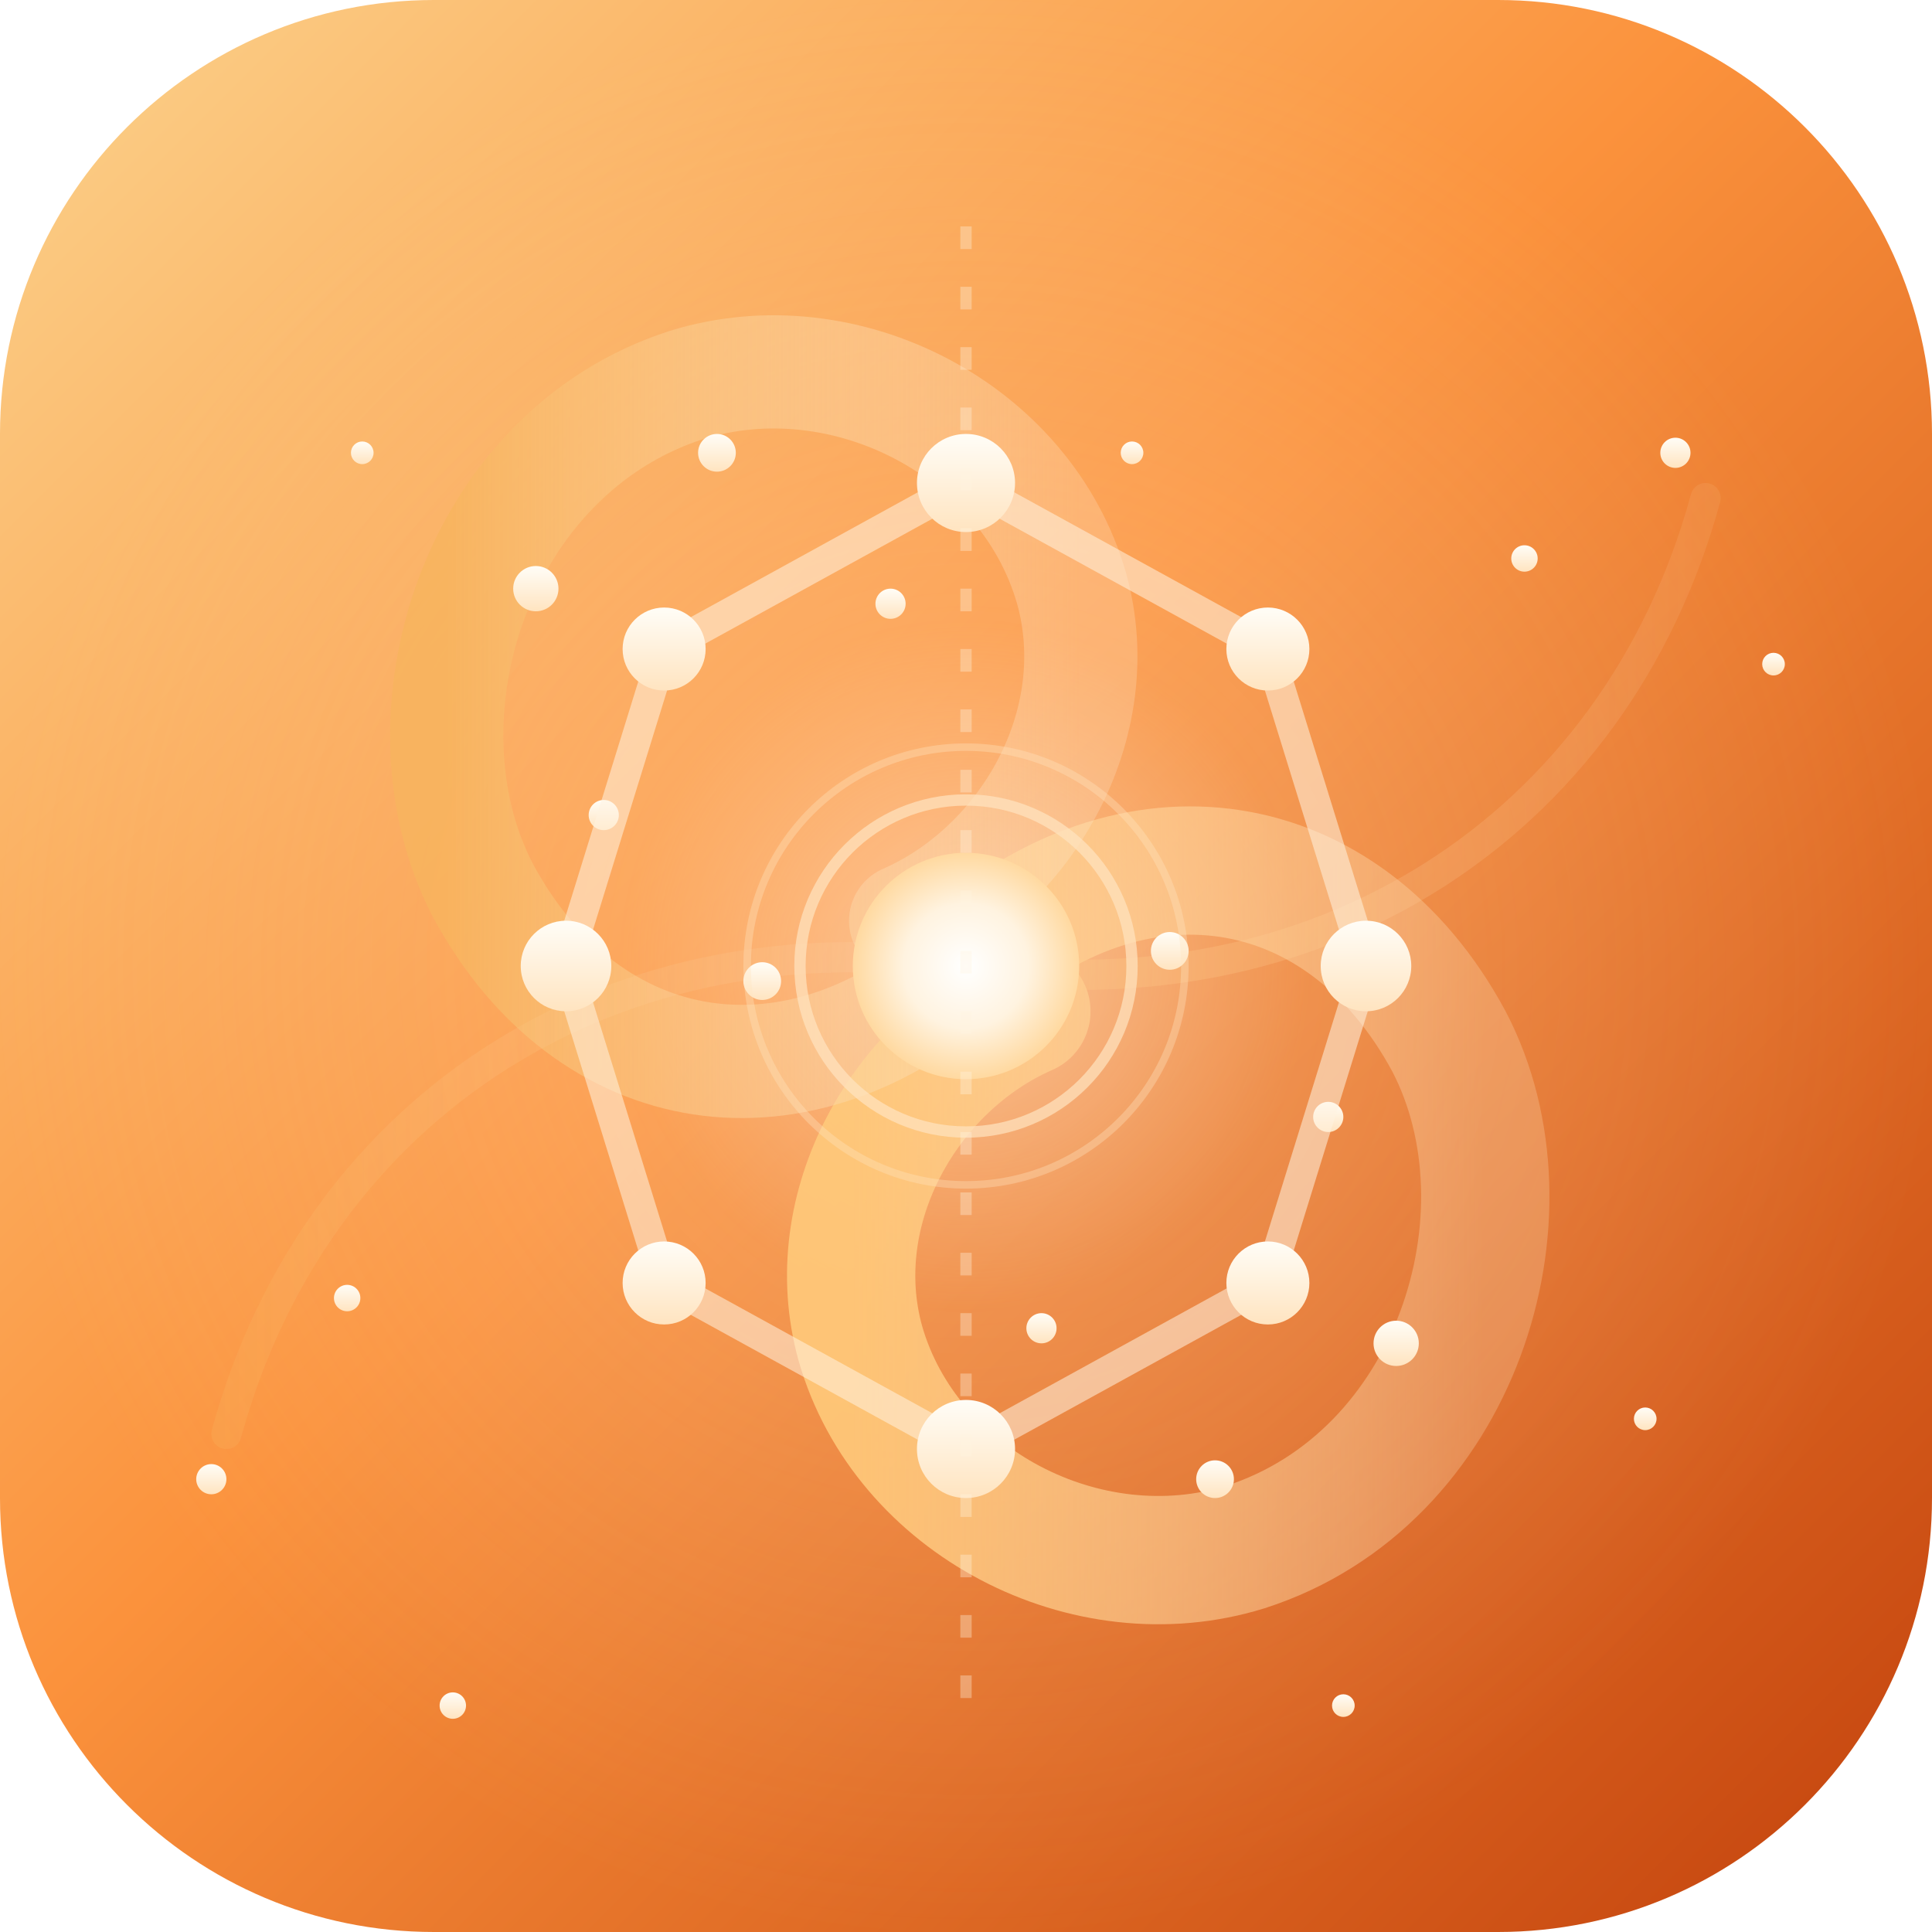
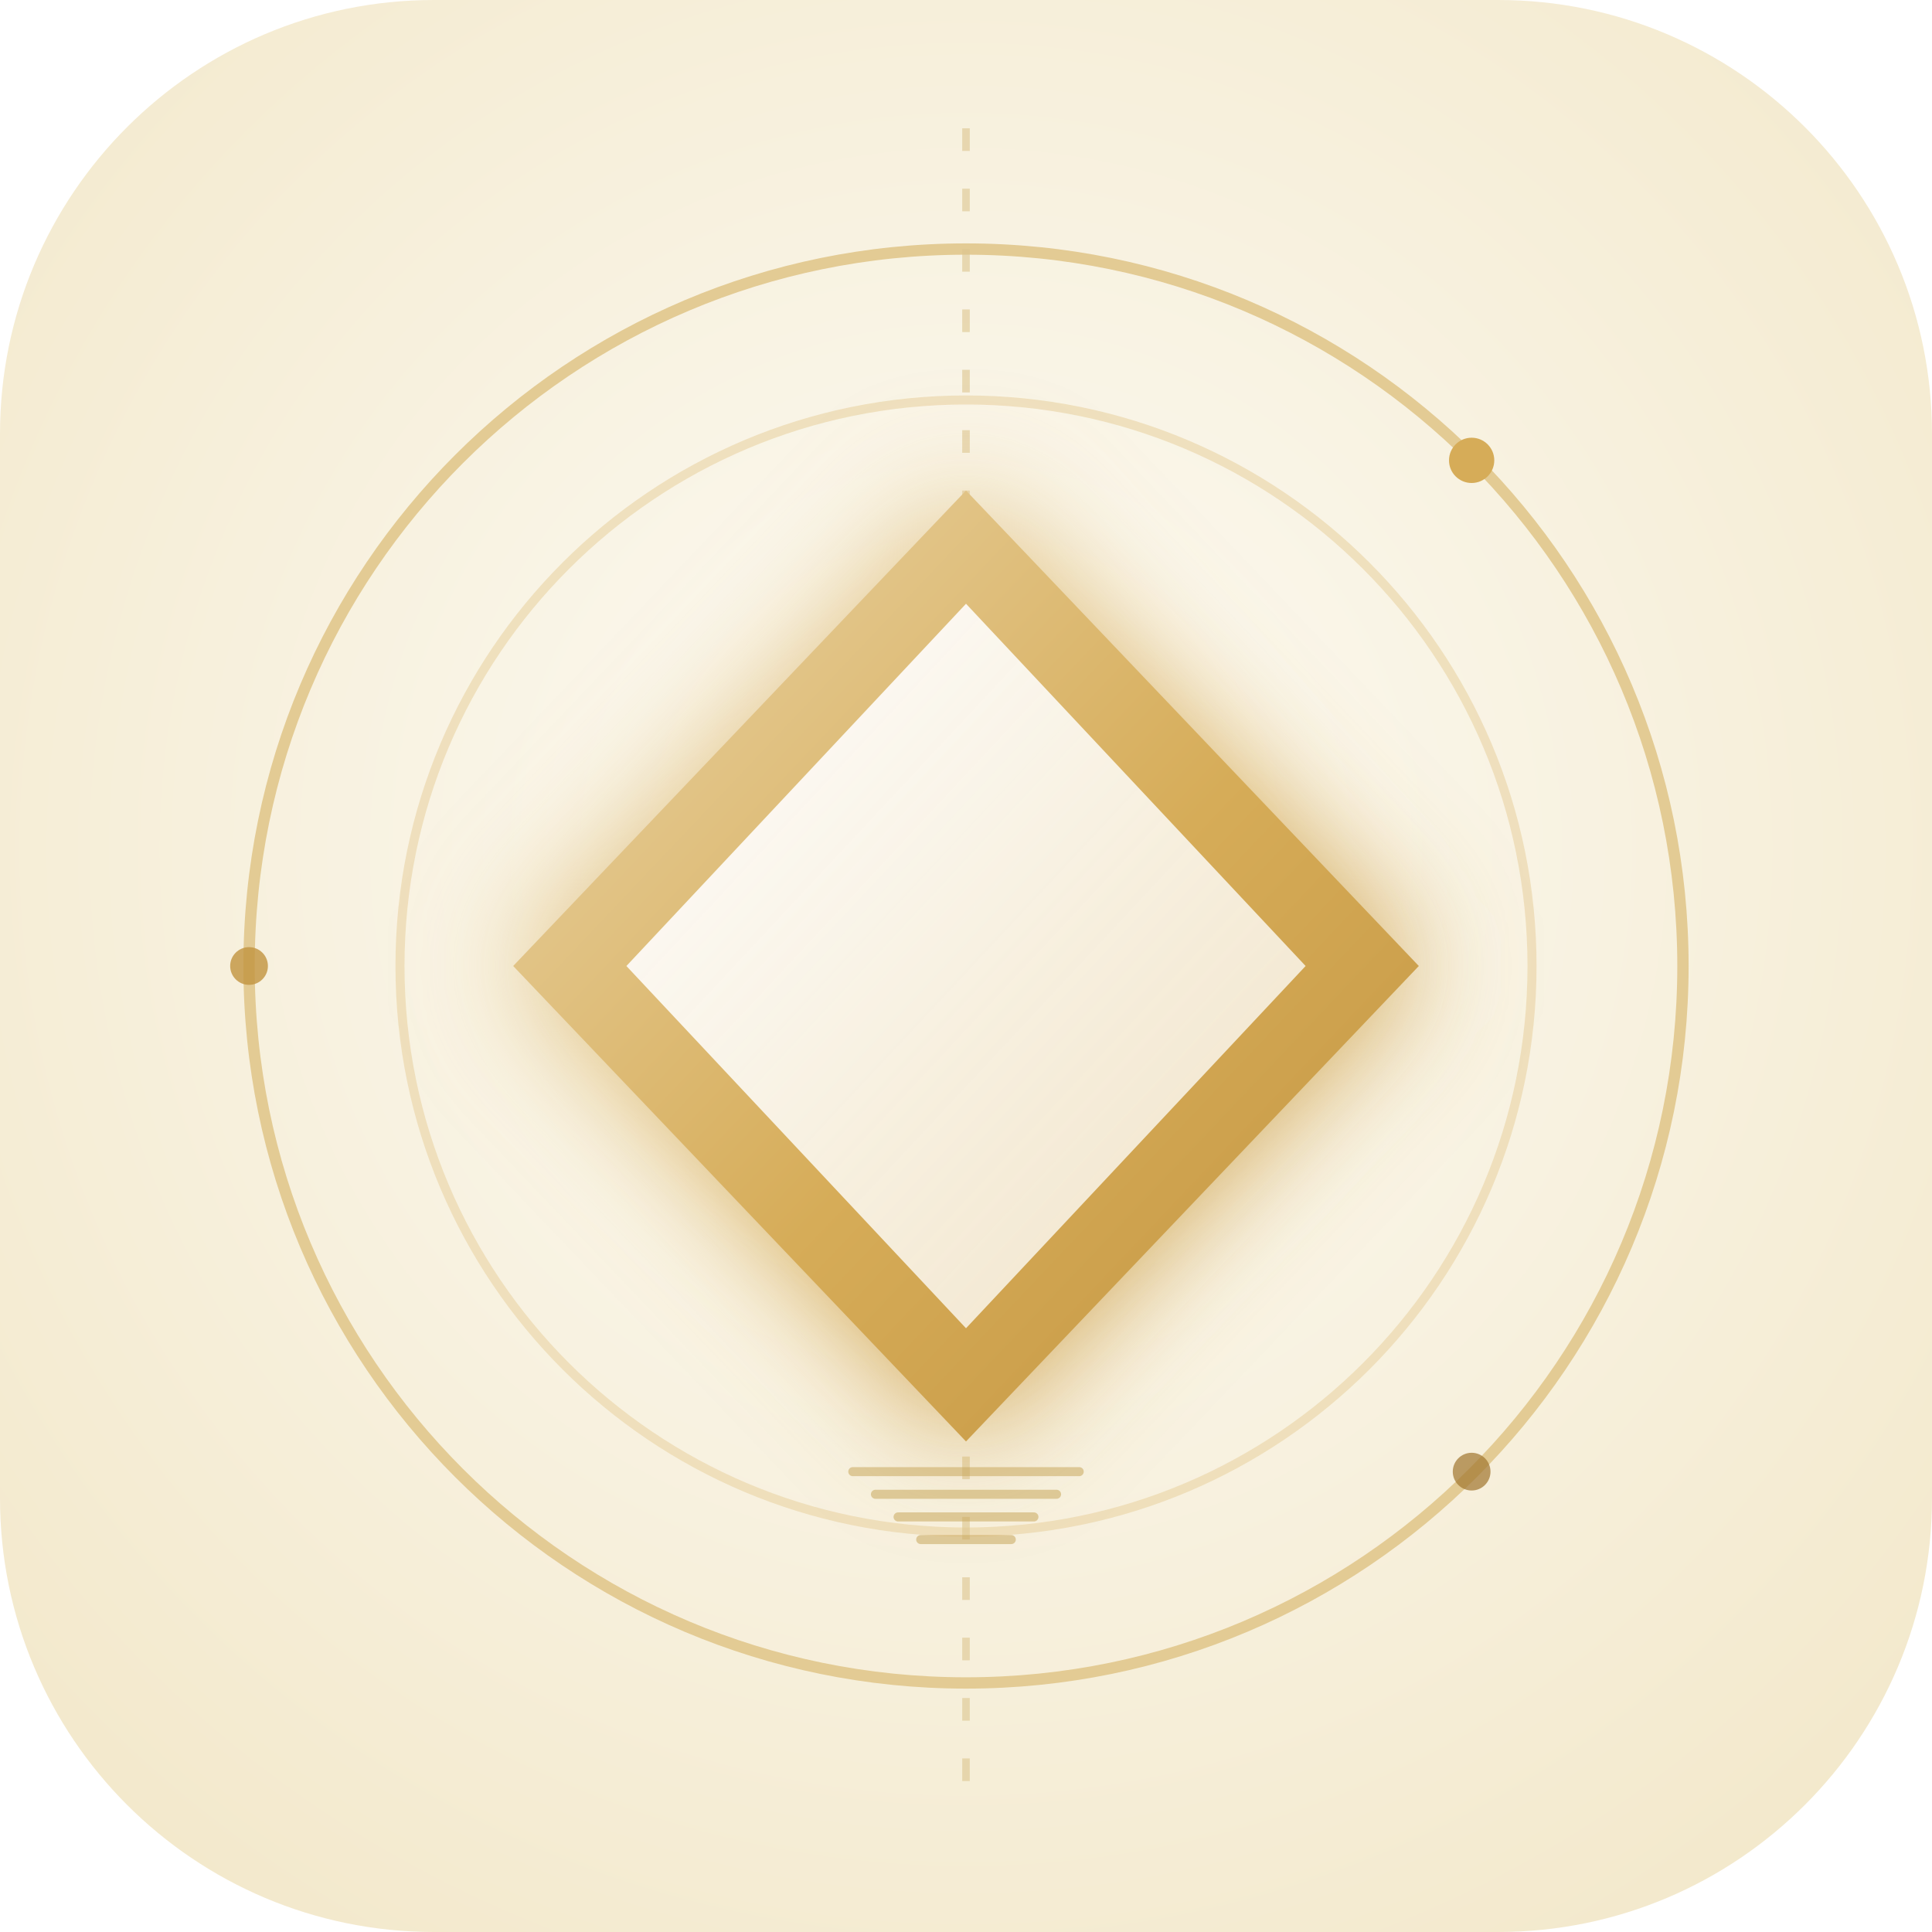
<svg xmlns="http://www.w3.org/2000/svg" viewBox="0 0 512 512" width="512" height="512">
  <defs>
-     <linearGradient id="bg" x1="0" y1="0" x2="1" y2="1">
-       <stop offset="0%" stop-color="#FBD38D" />
-       <stop offset="45%" stop-color="#FB923C" />
-       <stop offset="100%" stop-color="#C2410C" />
+     <radialGradient id="bg" cx="50%" cy="44%" r="72%">
+       <stop offset="0%" stop-color="#FDFBF5" />
+       <stop offset="100%" stop-color="#F2E7C8" />
+     </radialGradient>
+     <linearGradient id="nucleus" x1="0%" y1="0%" x2="100%" y2="100%">
+       <stop offset="0%" stop-color="#EBD7AC" />
+       <stop offset="55%" stop-color="#D6AC58" />
+       <stop offset="100%" stop-color="#C2933F" />
    </linearGradient>
-     <radialGradient id="coreGlow" cx="0.5" cy="0.5" r="0.5">
-       <stop offset="0%" stop-color="#FFF7ED" stop-opacity="0.55" />
-       <stop offset="35%" stop-color="#FFEDD5" stop-opacity="0.18" />
-       <stop offset="100%" stop-color="#FFEDD5" stop-opacity="0" />
-     </radialGradient>
-     <radialGradient id="coreStar" cx="0.5" cy="0.5" r="0.5">
-       <stop offset="0%" stop-color="#FFFFFF" />
-       <stop offset="55%" stop-color="#FFF3E0" />
-       <stop offset="100%" stop-color="#FFD9A0" />
-     </radialGradient>
-     <linearGradient id="arm1" x1="0" y1="0" x2="1" y2="0">
-       <stop offset="0%" stop-color="#FFC97A" stop-opacity="0.9" />
-       <stop offset="100%" stop-color="#FFE4C0" stop-opacity="0.25" />
+     <linearGradient id="coreHighlight" x1="0%" y1="0%" x2="100%" y2="100%">
+       <stop offset="0%" stop-color="#FFFFFF" stop-opacity="0.95" />
+       <stop offset="100%" stop-color="#FCFAF3" stop-opacity="0.75" />
    </linearGradient>
-     <linearGradient id="arm2" x1="0" y1="0" x2="1" y2="0">
-       <stop offset="0%" stop-color="#F8B45E" stop-opacity="0.85" />
-       <stop offset="100%" stop-color="#FFF0D8" stop-opacity="0.22" />
-     </linearGradient>
-     <linearGradient id="star" x1="0" y1="0" x2="0" y2="1">
-       <stop offset="0%" stop-color="#FFFDF7" />
-       <stop offset="100%" stop-color="#FFE4C0" />
-     </linearGradient>
+     <filter id="glow" x="-60%" y="-60%" width="220%" height="220%">
+       <feGaussianBlur in="SourceGraphic" stdDeviation="16" />
+     </filter>
  </defs>
-   <rect width="512" height="512" rx="115" ry="115" fill="url(#bg)" />
-   <rect width="512" height="512" rx="115" ry="115" fill="url(#coreGlow)" />
-   <g fill="none" stroke-linecap="round">
-     <path d="M 256 256 C 300 216 356 224 384 276 C 408 322 386 392 330 410 C 288 423 240 398 228 356 C 218 320 240 282 272 268" stroke="url(#arm1)" stroke-width="34" />
-     <path d="M 256 256 C 212 296 156 288 128 236 C 104 190 126 120 182 102 C 224 89 272 114 284 156 C 294 192 272 230 240 244" stroke="url(#arm2)" stroke-width="30" />
-     <path d="M 256 256 C 348 270 428 220 452 132" stroke="url(#arm1)" stroke-width="8" opacity="0.35" />
-     <path d="M 256 256 C 164 242 84 292 60 380" stroke="url(#arm2)" stroke-width="8" opacity="0.30" />
+   <rect width="512" height="512" rx="115" fill="url(#bg)" />
+   <circle cx="256" cy="256" r="190" fill="none" stroke="#E3CB94" stroke-width="3" />
+   <circle cx="256" cy="256" r="150" fill="none" stroke="#EBD7AC" stroke-width="2.4" opacity="0.7" />
+   <line x1="256" y1="34" x2="256" y2="478" stroke="#DCC58F" stroke-width="2" stroke-dasharray="6 10" opacity="0.6" />
+   <polygon points="256,130 376,256 256,382 136,256" fill="url(#nucleus)" filter="url(#glow)" />
+   <polygon points="256,130 376,256 256,382 136,256" fill="url(#nucleus)" />
+   <polygon points="256,160 346,256 256,352 166,256" fill="url(#coreHighlight)" />
+   <g stroke="#C9A85C" stroke-width="2.4" opacity="0.55" stroke-linecap="round">
+     <line x1="226" y1="390" x2="286" y2="390" />
+     <line x1="232" y1="396" x2="280" y2="396" />
+     <line x1="238" y1="402" x2="274" y2="402" />
+     <line x1="244" y1="408" x2="268" y2="408" />
  </g>
-   <g fill="url(#star)">
-     <circle cx="310" cy="252" r="5" />
-     <circle cx="352" cy="296" r="4" />
-     <circle cx="370" cy="356" r="6" />
-     <circle cx="322" cy="392" r="5" />
-     <circle cx="276" cy="352" r="4" />
-     <circle cx="202" cy="260" r="5" />
-     <circle cx="160" cy="216" r="4" />
-     <circle cx="142" cy="156" r="6" />
-     <circle cx="190" cy="120" r="5" />
-     <circle cx="236" cy="160" r="4" />
-     <circle cx="404" cy="148" r="3.5" />
-     <circle cx="444" cy="120" r="4" />
-     <circle cx="470" cy="176" r="3" />
-     <circle cx="92" cy="344" r="3.5" />
-     <circle cx="56" cy="392" r="4" />
-     <circle cx="120" cy="452" r="3.5" />
-     <circle cx="300" cy="120" r="3" />
-     <circle cx="436" cy="376" r="3" />
-     <circle cx="356" cy="452" r="3" />
-     <circle cx="96" cy="120" r="3" />
-   </g>
-   <g stroke="#FFF3E0" stroke-width="8" stroke-linecap="round" stroke-linejoin="round" opacity="0.55">
-     <line x1="256" y1="128" x2="176" y2="172" />
-     <line x1="176" y1="172" x2="150" y2="256" />
-     <line x1="150" y1="256" x2="176" y2="340" />
-     <line x1="176" y1="340" x2="256" y2="384" />
-     <line x1="256" y1="384" x2="336" y2="340" />
-     <line x1="336" y1="340" x2="362" y2="256" />
-     <line x1="362" y1="256" x2="336" y2="172" />
-     <line x1="336" y1="172" x2="256" y2="128" />
-   </g>
-   <g fill="url(#star)">
-     <circle cx="256" cy="128" r="13" />
-     <circle cx="176" cy="172" r="11" />
-     <circle cx="150" cy="256" r="12" />
-     <circle cx="176" cy="340" r="11" />
-     <circle cx="256" cy="384" r="13" />
-     <circle cx="336" cy="340" r="11" />
-     <circle cx="362" cy="256" r="12" />
-     <circle cx="336" cy="172" r="11" />
-   </g>
-   <circle cx="256" cy="256" r="30" fill="url(#coreStar)" />
-   <circle cx="256" cy="256" r="44" fill="none" stroke="#FFE4C0" stroke-width="3" opacity="0.7" />
-   <circle cx="256" cy="256" r="58" fill="none" stroke="#FFE4C0" stroke-width="2" opacity="0.35" />
-   <line x1="256" y1="60" x2="256" y2="452" stroke="#FFF3E0" stroke-width="3" opacity="0.35" stroke-dasharray="6 10" />
+   <circle cx="390" cy="122" r="6" fill="#D6AC58" />
+   <circle cx="66" cy="256" r="5" fill="#C2933F" opacity="0.8" />
+   <circle cx="390" cy="390" r="5" fill="#A0752E" opacity="0.7" />
</svg>
